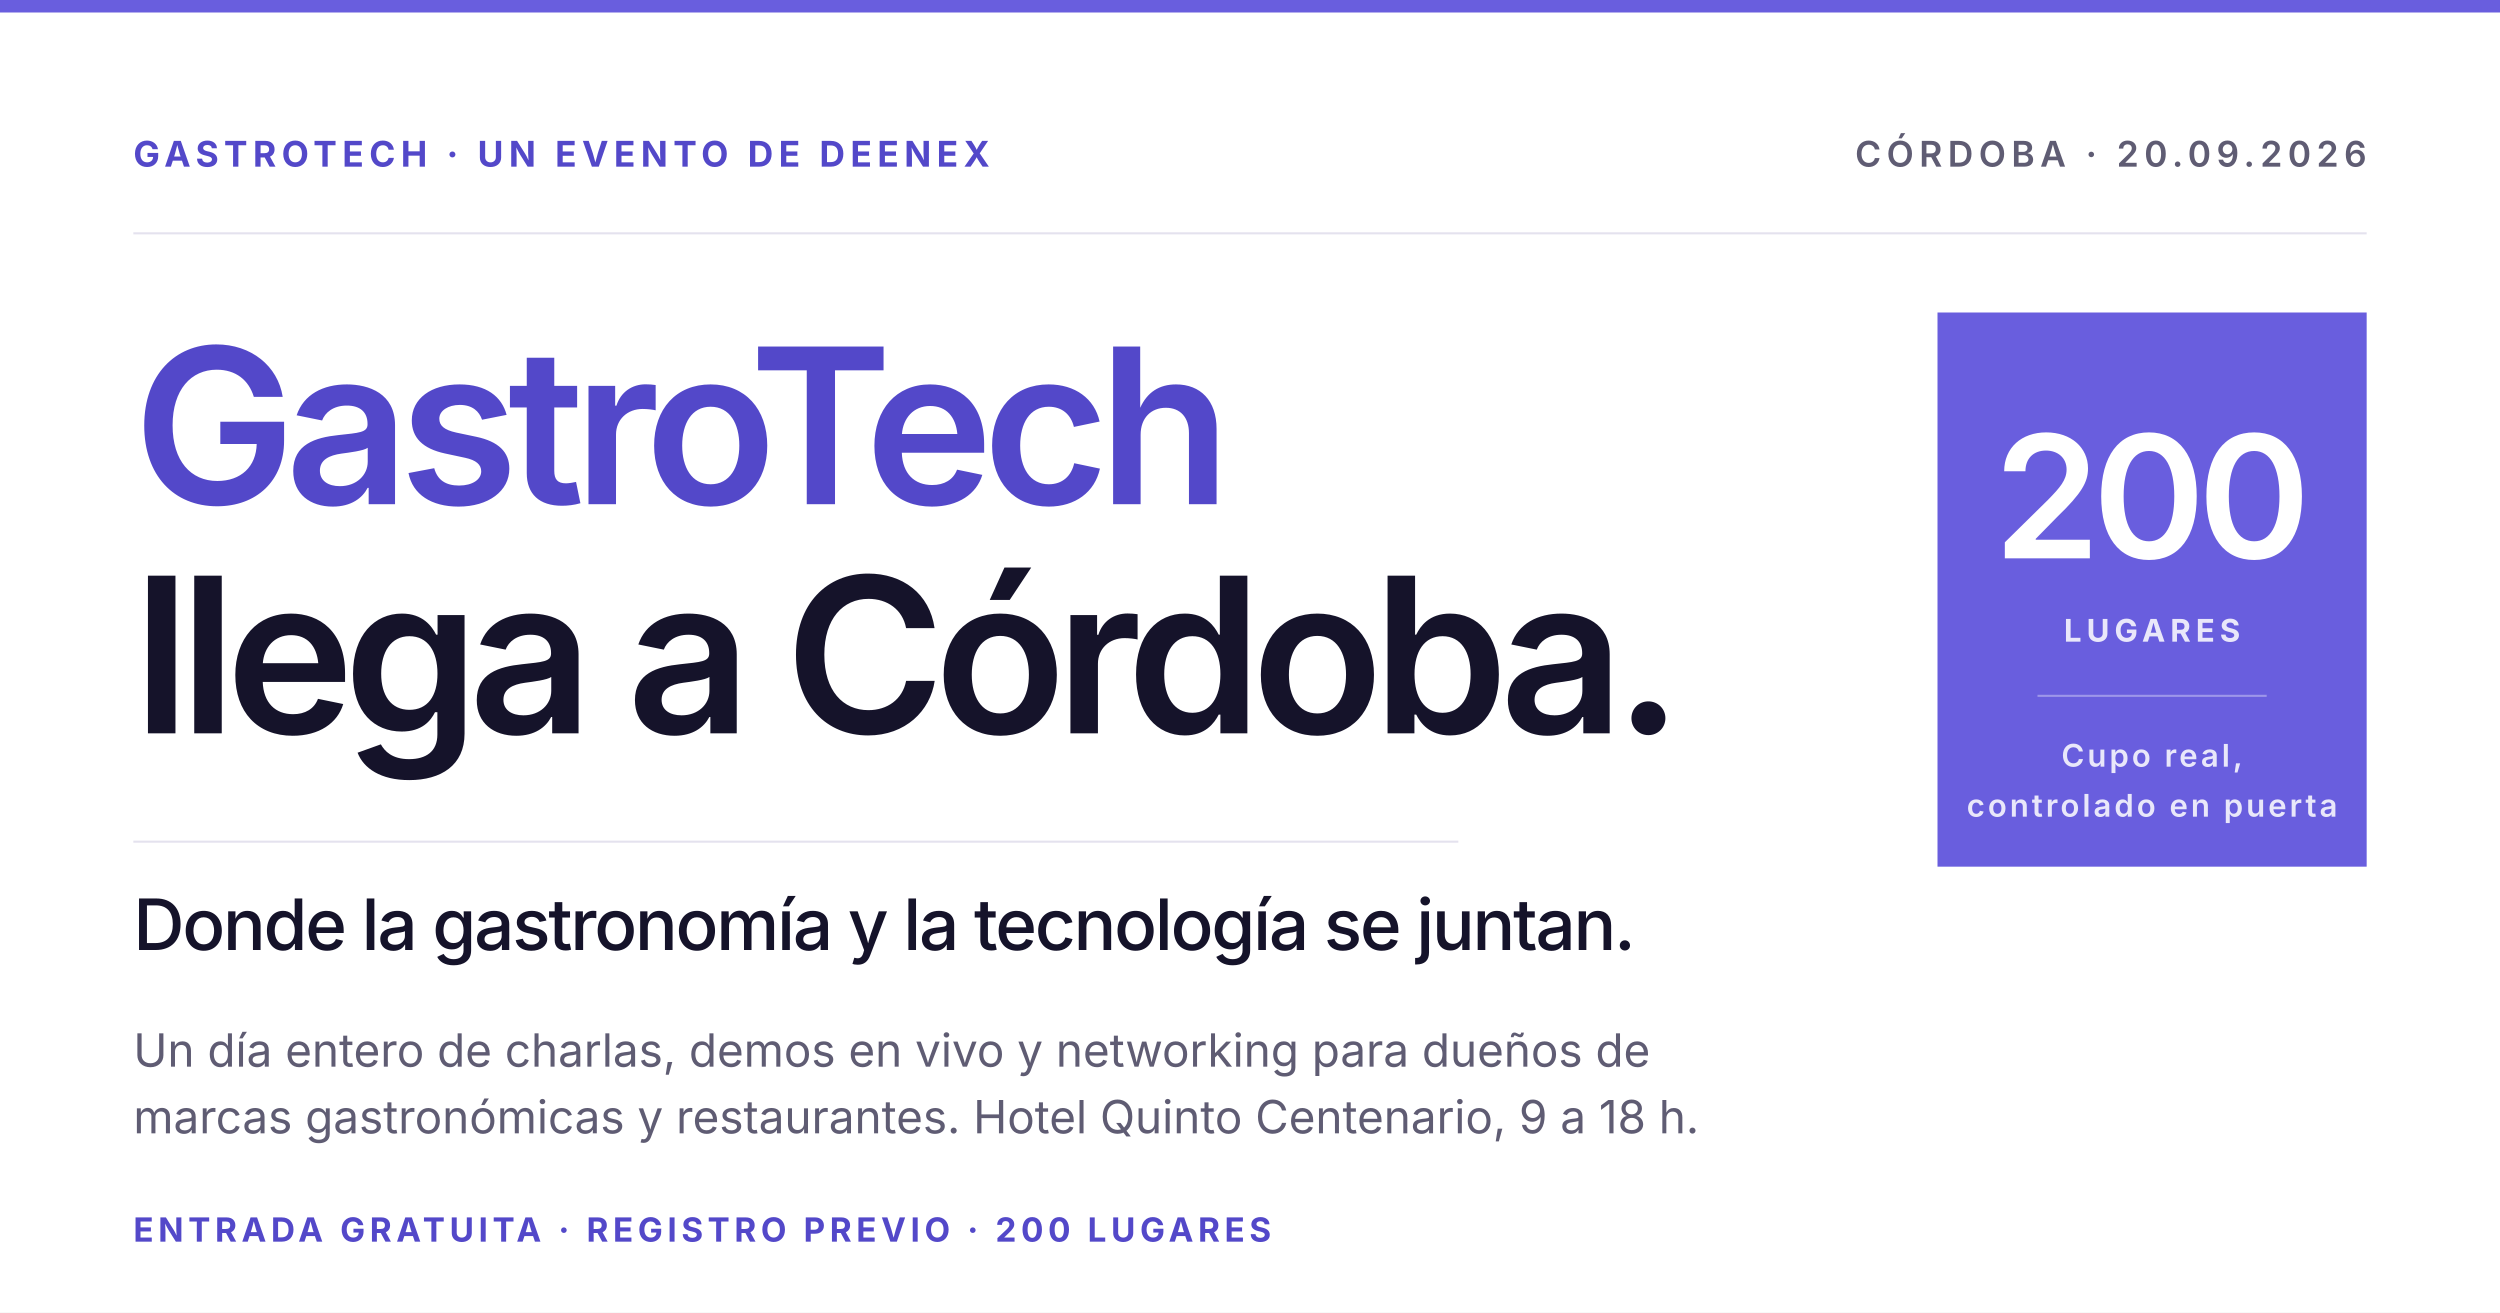
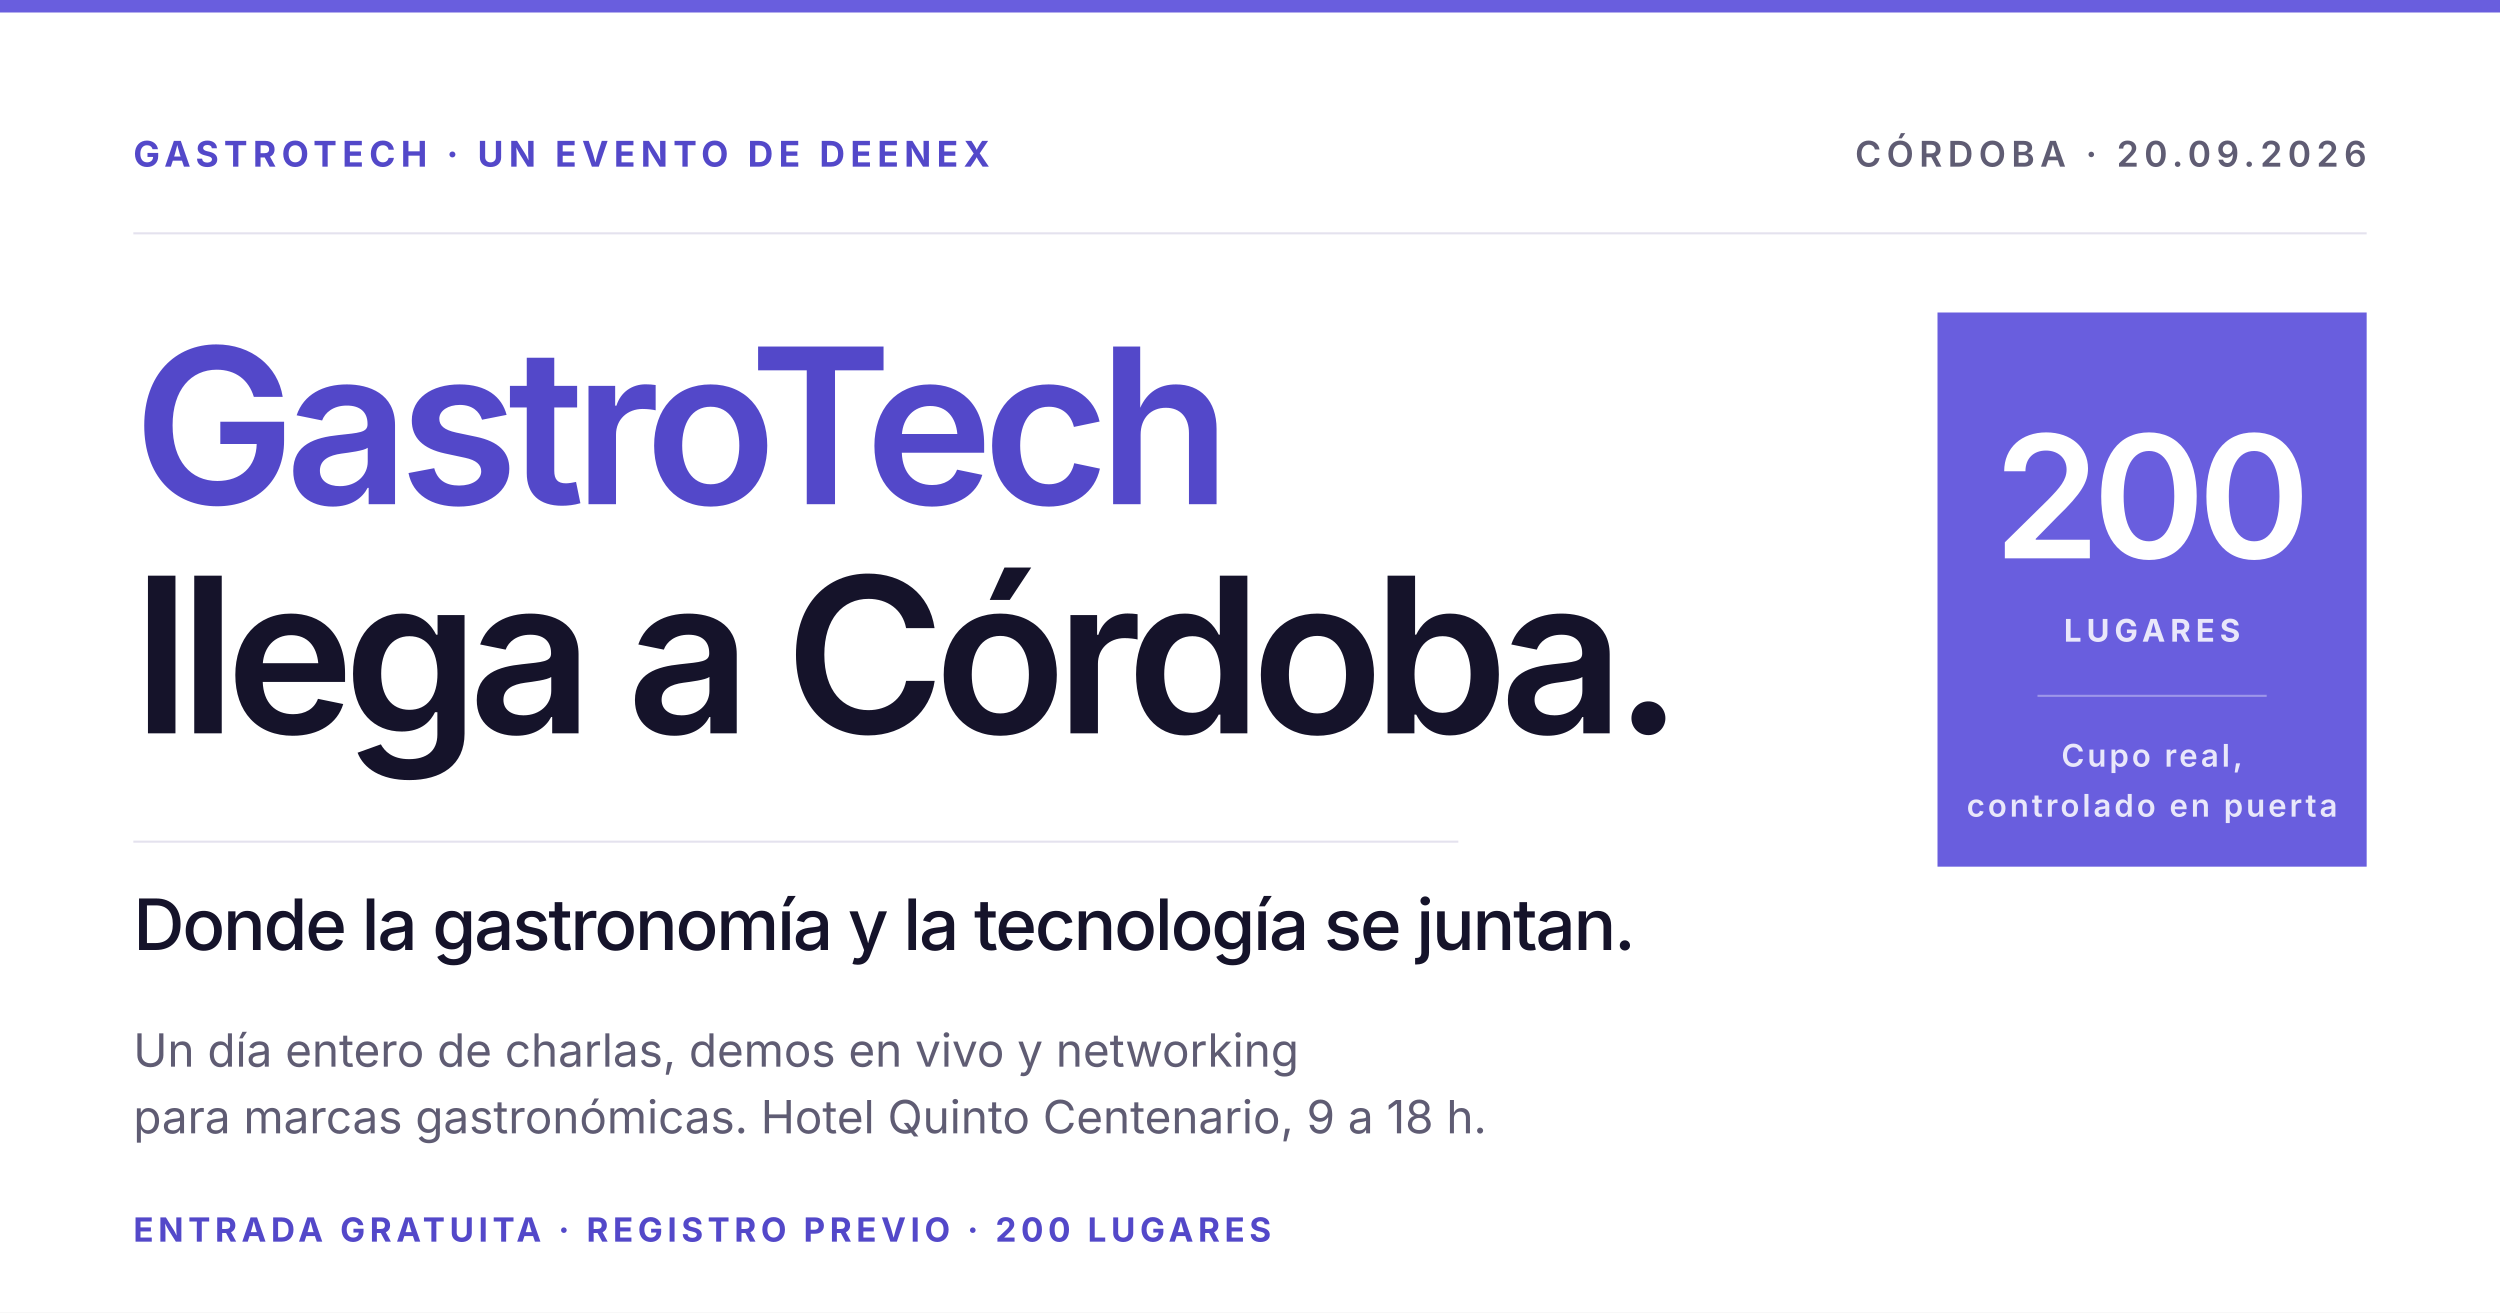
<svg xmlns="http://www.w3.org/2000/svg" viewBox="0 0 1200 630" width="1200" height="630">
  <rect width="1200" height="630" fill="#ffffff" />
  <rect x="0" y="0" width="1200" height="6" fill="#695EDE" />
  <line x1="64" y1="112" x2="1136" y2="112" stroke="#E4E2EE" stroke-width="1" />
  <text x="64" y="80" font-family="Inter, system-ui, sans-serif" font-size="17" font-weight="700" letter-spacing="2.6" fill="#5348C9">GASTROTECH · UN EVENTO DE DEENEX</text>
  <text x="1136" y="80" text-anchor="end" font-family="Inter, system-ui, sans-serif" font-size="17" font-weight="600" letter-spacing="2.6" fill="#5F5C73">CÓRDOBA · 20.09.2026</text>
  <text x="64" y="242" font-family="Inter, system-ui, sans-serif" font-size="104" font-weight="600" letter-spacing="-5" fill="#5348C9">GastroTech</text>
  <text x="64" y="352" font-family="Inter, system-ui, sans-serif" font-size="104" font-weight="600" letter-spacing="-5" fill="#15132A">llega a Córdoba.</text>
  <line x1="64" y1="404" x2="700" y2="404" stroke="#E4E2EE" stroke-width="1" />
  <text x="64" y="456" font-family="Inter, system-ui, sans-serif" font-size="34" font-weight="500" letter-spacing="-1" fill="#15132A">Donde la gastronomía y la tecnología se juntan.</text>
-   <text x="64" y="512" font-family="Inter, system-ui, sans-serif" font-size="22" font-weight="400" fill="#5F5C73">Un día entero de charlas, demos en vivo y networking para dueños de</text>
-   <text x="64" y="544" font-family="Inter, system-ui, sans-serif" font-size="22" font-weight="400" fill="#5F5C73">marcas gastronómicas y restaurantes. Hotel Quinto Centenario, 9 a 18 h.</text>
+   <text x="64" y="512" font-family="Inter, system-ui, sans-serif" font-size="22" font-weight="400" fill="#5F5C73">Un día entero de charlas, demos en vivo y networking</text>
+   <text x="64" y="544" font-family="Inter, system-ui, sans-serif" font-size="22" font-weight="400" fill="#5F5C73">para marcas gastronómicas. Hotel Quinto Centenario, 9 a 18 h.</text>
  <text x="64" y="596" font-family="Inter, system-ui, sans-serif" font-size="16" font-weight="700" letter-spacing="2.2" fill="#5348C9">ENTRADA GRATUITA · REGISTRO PREVIO · 200 LUGARES</text>
  <rect x="930" y="150" width="206" height="266" fill="#695EDE" />
  <text x="1033" y="268" text-anchor="middle" font-family="Inter, system-ui, sans-serif" font-size="82" font-weight="600" letter-spacing="-3.6" fill="#ffffff">200</text>
  <text x="1033" y="308" text-anchor="middle" font-family="Inter, system-ui, sans-serif" font-size="15" font-weight="700" letter-spacing="2.4" fill="#ffffff" fill-opacity="0.85">LUGARES</text>
  <line x1="978" y1="334" x2="1088" y2="334" stroke="#ffffff" stroke-opacity="0.35" stroke-width="1" />
  <text x="1033" y="368" text-anchor="middle" font-family="Inter, system-ui, sans-serif" font-size="15" font-weight="600" letter-spacing="1.4" fill="#ffffff" fill-opacity="0.85">Cupo real,</text>
  <text x="1033" y="392" text-anchor="middle" font-family="Inter, system-ui, sans-serif" font-size="15" font-weight="600" letter-spacing="1.4" fill="#ffffff" fill-opacity="0.85">controlado en puerta</text>
</svg>
